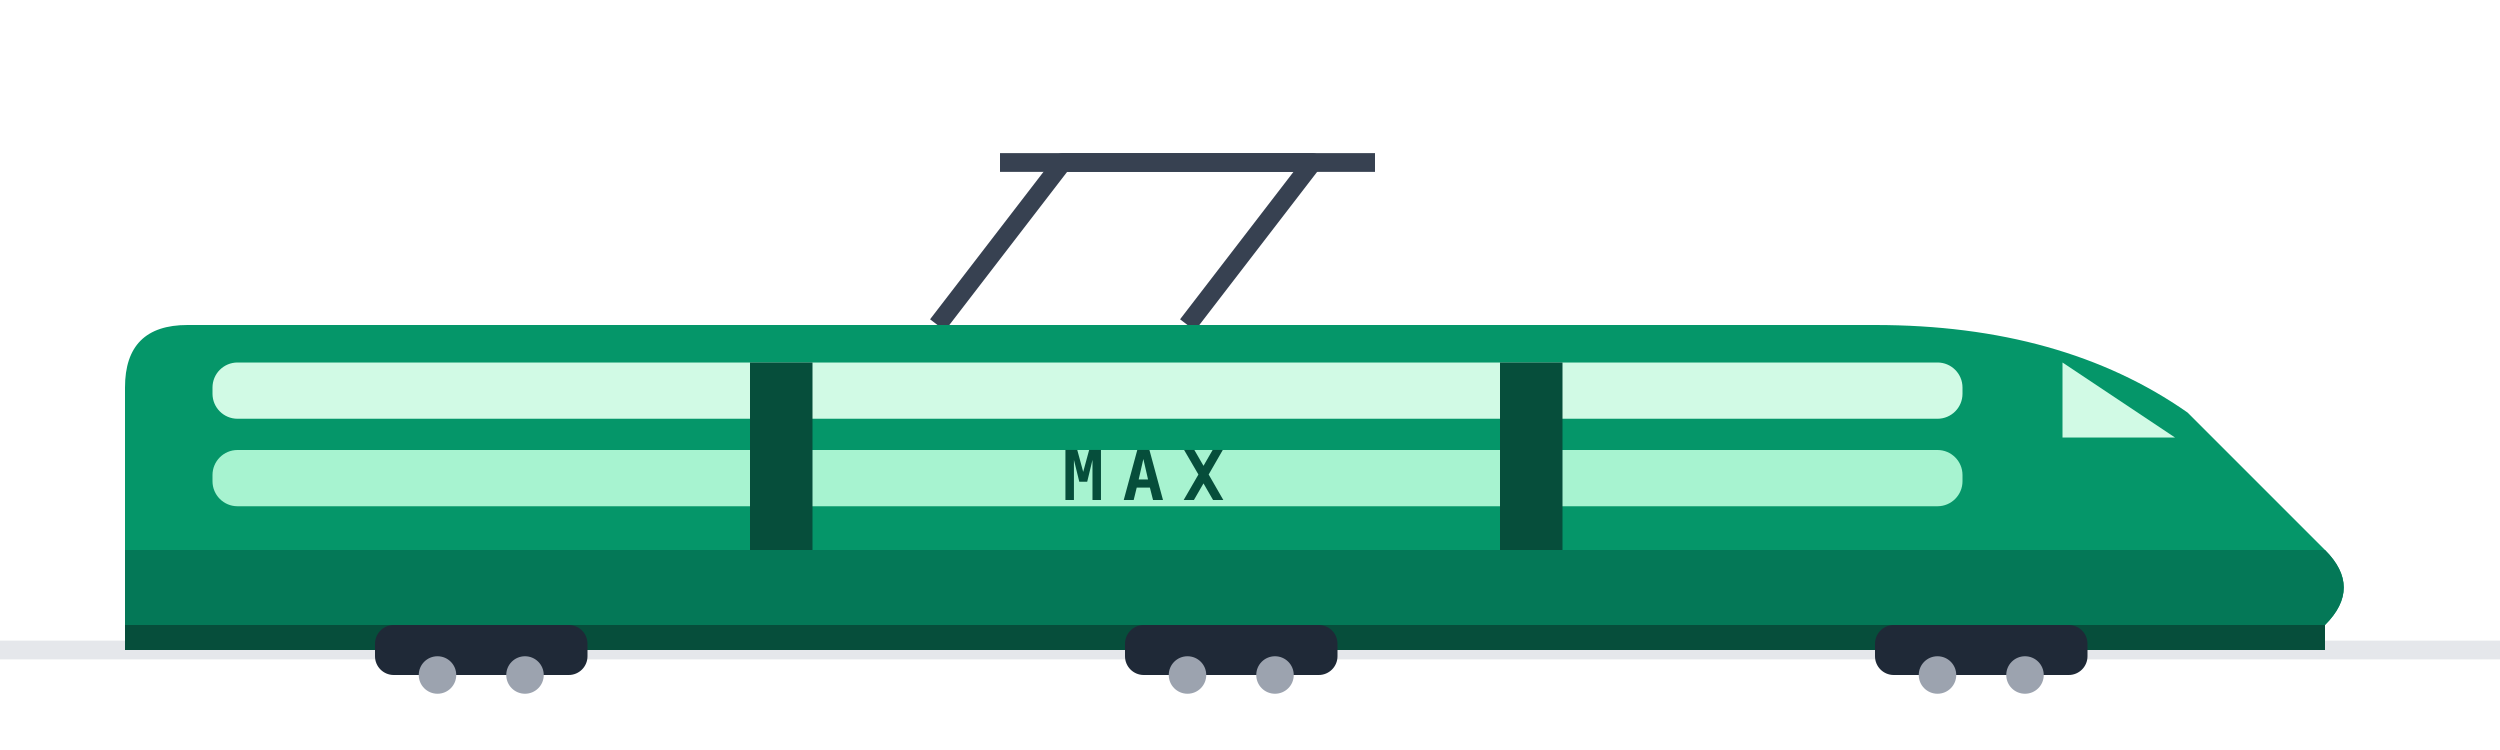
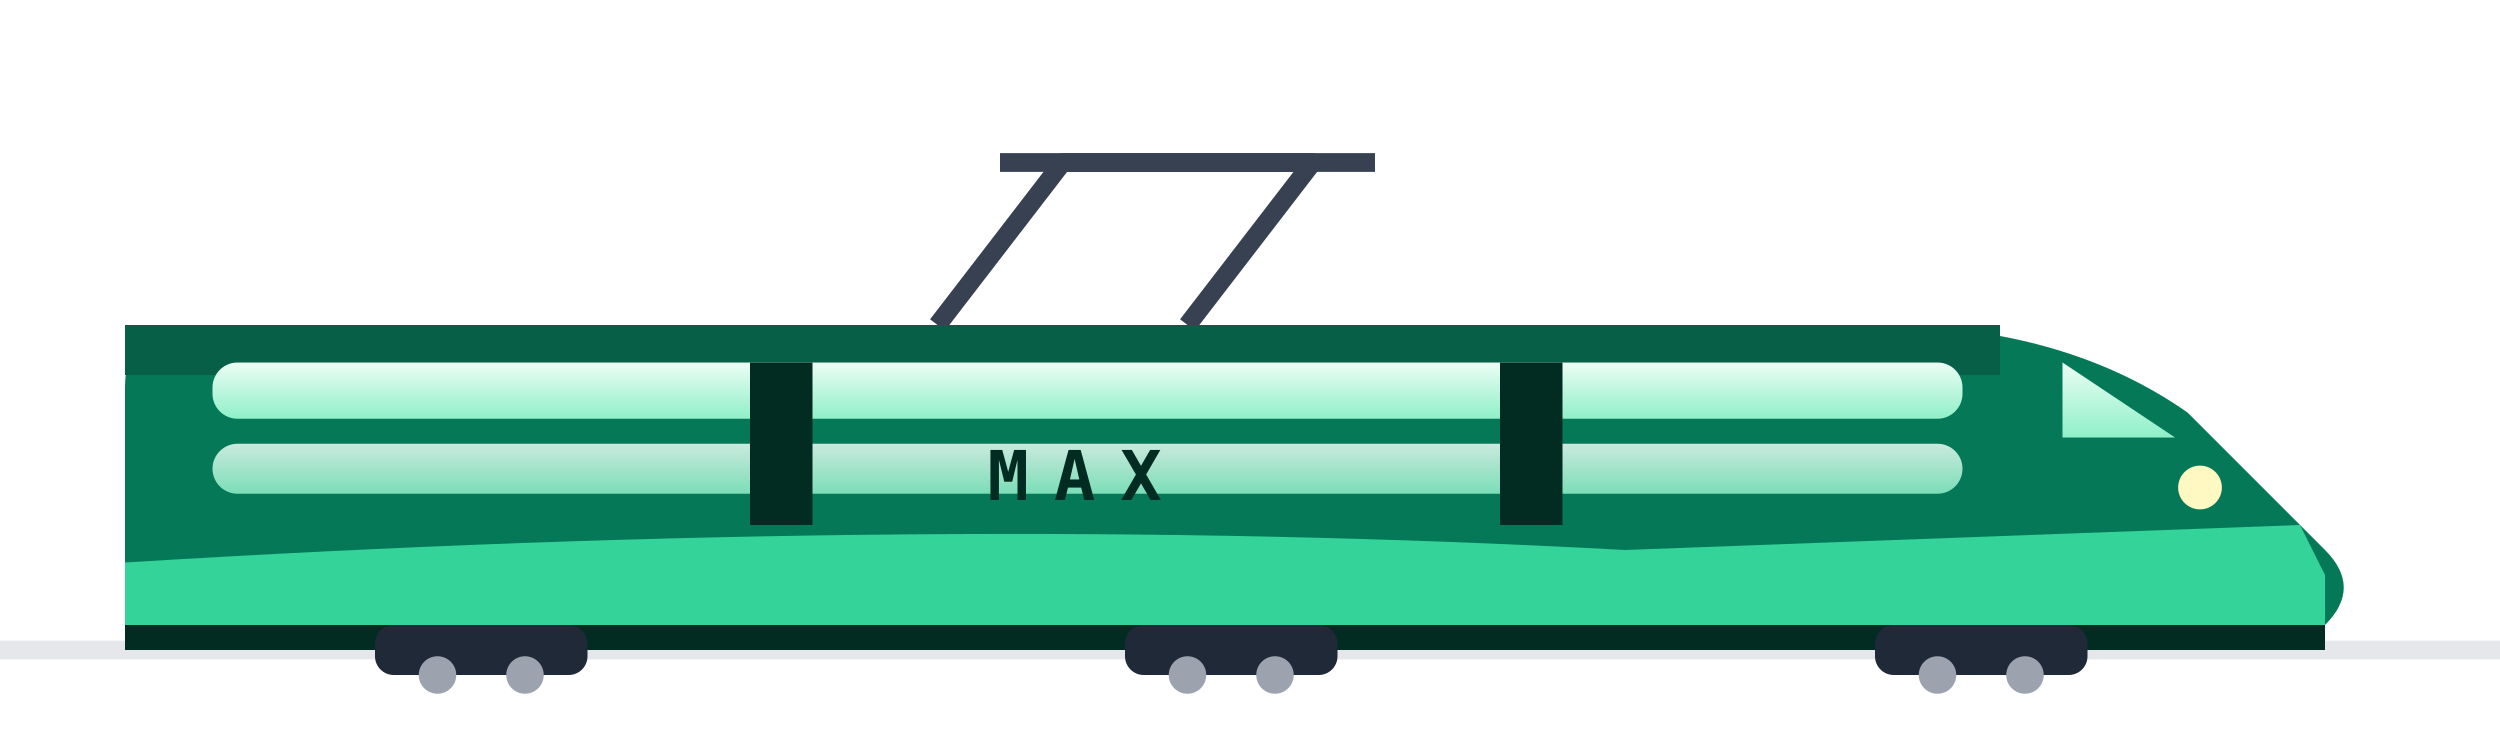
<svg xmlns="http://www.w3.org/2000/svg" viewBox="0 0 400 120" role="img" aria-label="TGV Max">
+   <defs>
+     <linearGradient id="mxw" x1="0" y1="0" x2="0" y2="1">
+       <stop offset="0" stop-color="#ecfdf5" />
+       <stop offset="1" stop-color="#8ff0c8" />
+     </linearGradient>
+   </defs>
  <line x1="0" y1="104" x2="400" y2="104" stroke="#e5e7eb" stroke-width="3" />
  <polyline points="150,52 170,26 210,26 190,52" fill="none" stroke="#374151" stroke-width="3" stroke-linejoin="round" />
  <line x1="160" y1="26" x2="220" y2="26" stroke="#374151" stroke-width="3" />
-   <path d="M20,100 L20,62 Q20,52 30,52 L300,52 Q330,52 350,66 L372,88 Q378,94 372,100 Z" fill="#059669" />
-   <path d="M20,100 L20,88 L372,88 Q378,94 372,100 Z" fill="#047857" />
-   <path d="M330,58 L348,70 L330,70 Z" fill="#d1fae5" />
-   <rect x="34" y="58" width="280" height="9" rx="4" fill="#d1fae5" />
-   <rect x="34" y="72" width="280" height="9" rx="4" fill="#a7f3d0" />
-   <line x1="34" y1="70" x2="314" y2="70" stroke="#059669" stroke-width="2" />
-   <text x="170" y="80" font-family="monospace" font-size="11" font-weight="bold" fill="#064e3b" letter-spacing="3">MAX</text>
-   <rect x="120" y="58" width="10" height="30" fill="#064e3b" />
-   <rect x="240" y="58" width="10" height="30" fill="#064e3b" />
-   <rect x="20" y="100" width="352" height="4" fill="#064e3b" />
+   <path d="M20,100 L20,62 Q20,52 30,52 L300,52 Q330,52 350,66 L372,88 Q378,94 372,100 Z" fill="#047857" />
+   <rect x="20" y="52" width="300" height="8" fill="#065f46" />
+   <path d="M20,90 Q150,82 260,88 L368,84 L372,92 L372,100 L20,100 Z" fill="#34d399" />
+   <path d="M330,58 L348,70 L330,70 Z" fill="url(#mxw)" />
+   <circle cx="352" cy="78" r="3.5" fill="#fef9c3" />
+   <rect x="34" y="58" width="280" height="9" rx="4" fill="url(#mxw)" />
+   <rect x="34" y="71" width="280" height="8" rx="4" fill="url(#mxw)" opacity="0.85" />
+   <text x="158" y="80" font-family="monospace" font-size="11" font-weight="bold" fill="#022c22" letter-spacing="4">MAX</text>
+   <rect x="120" y="58" width="10" height="26" fill="#022c22" />
+   <rect x="240" y="58" width="10" height="26" fill="#022c22" />
+   <rect x="20" y="100" width="352" height="4" fill="#022c22" />
  <g fill="#1f2937">
    <rect x="60" y="100" width="34" height="8" rx="3" />
    <rect x="180" y="100" width="34" height="8" rx="3" />
    <rect x="300" y="100" width="34" height="8" rx="3" />
  </g>
  <g fill="#9ca3af">
    <circle cx="70" cy="108" r="3" />
    <circle cx="84" cy="108" r="3" />
    <circle cx="190" cy="108" r="3" />
    <circle cx="204" cy="108" r="3" />
    <circle cx="310" cy="108" r="3" />
    <circle cx="324" cy="108" r="3" />
  </g>
</svg>
